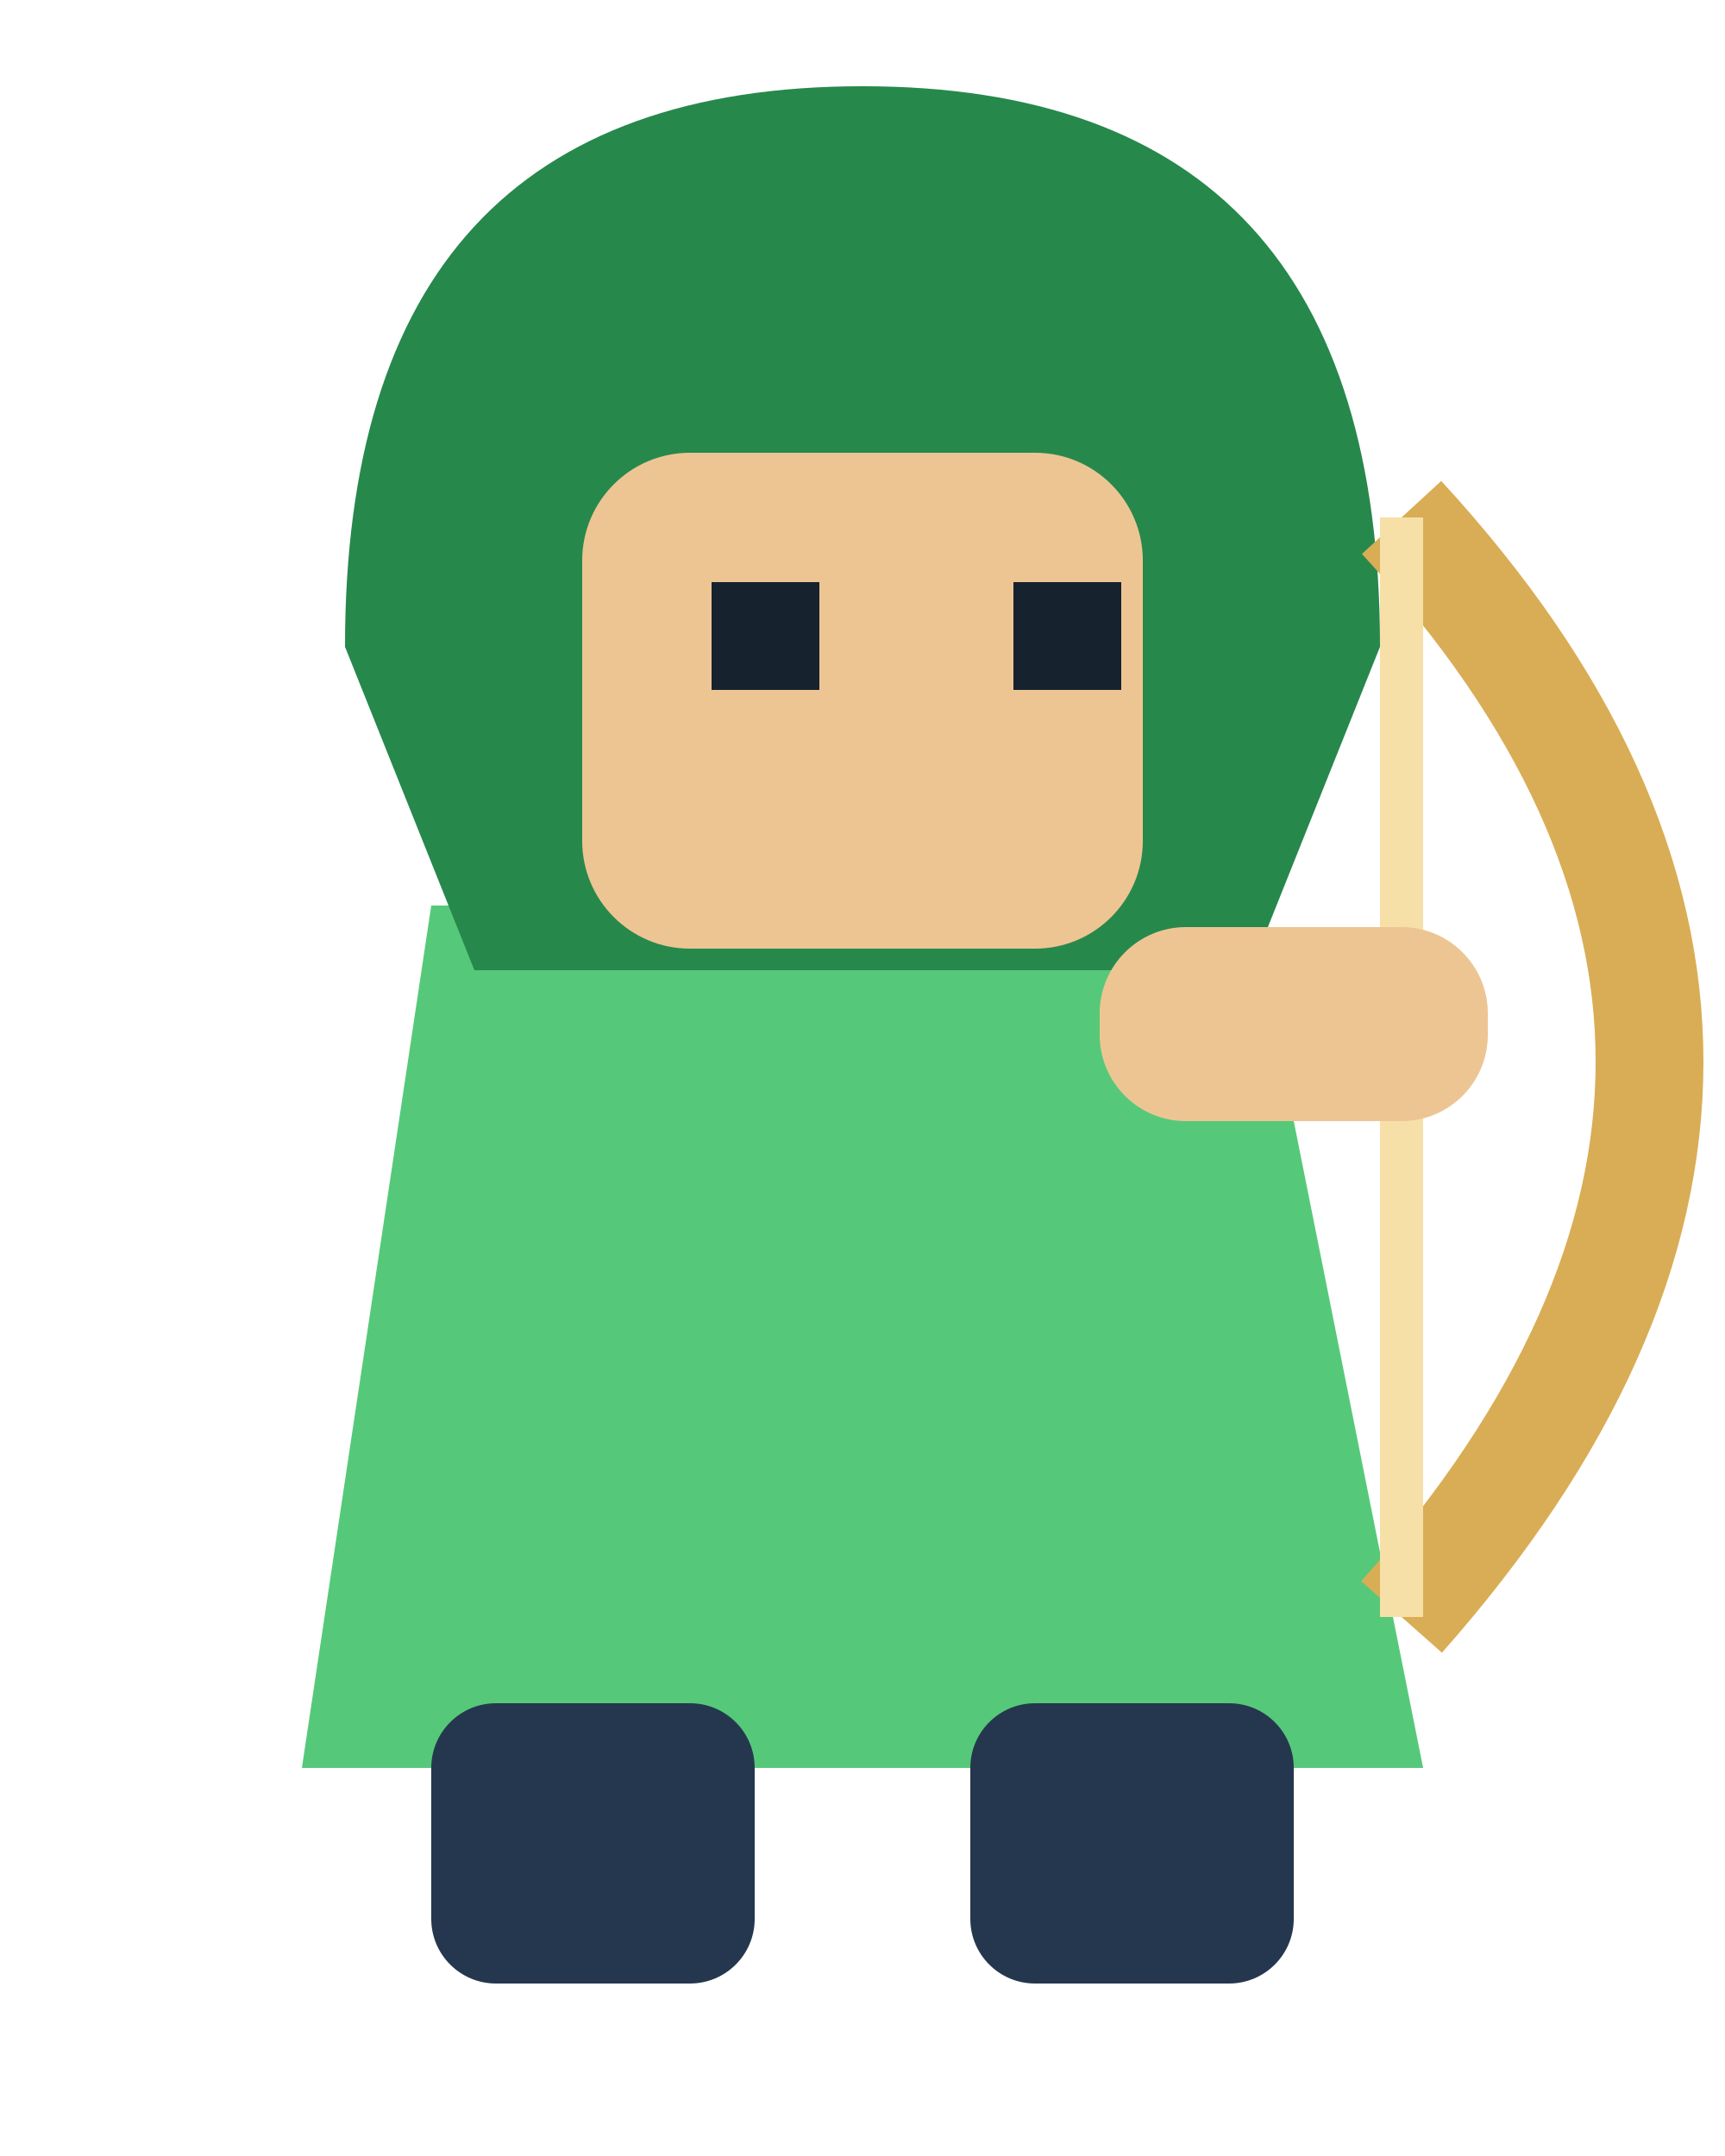
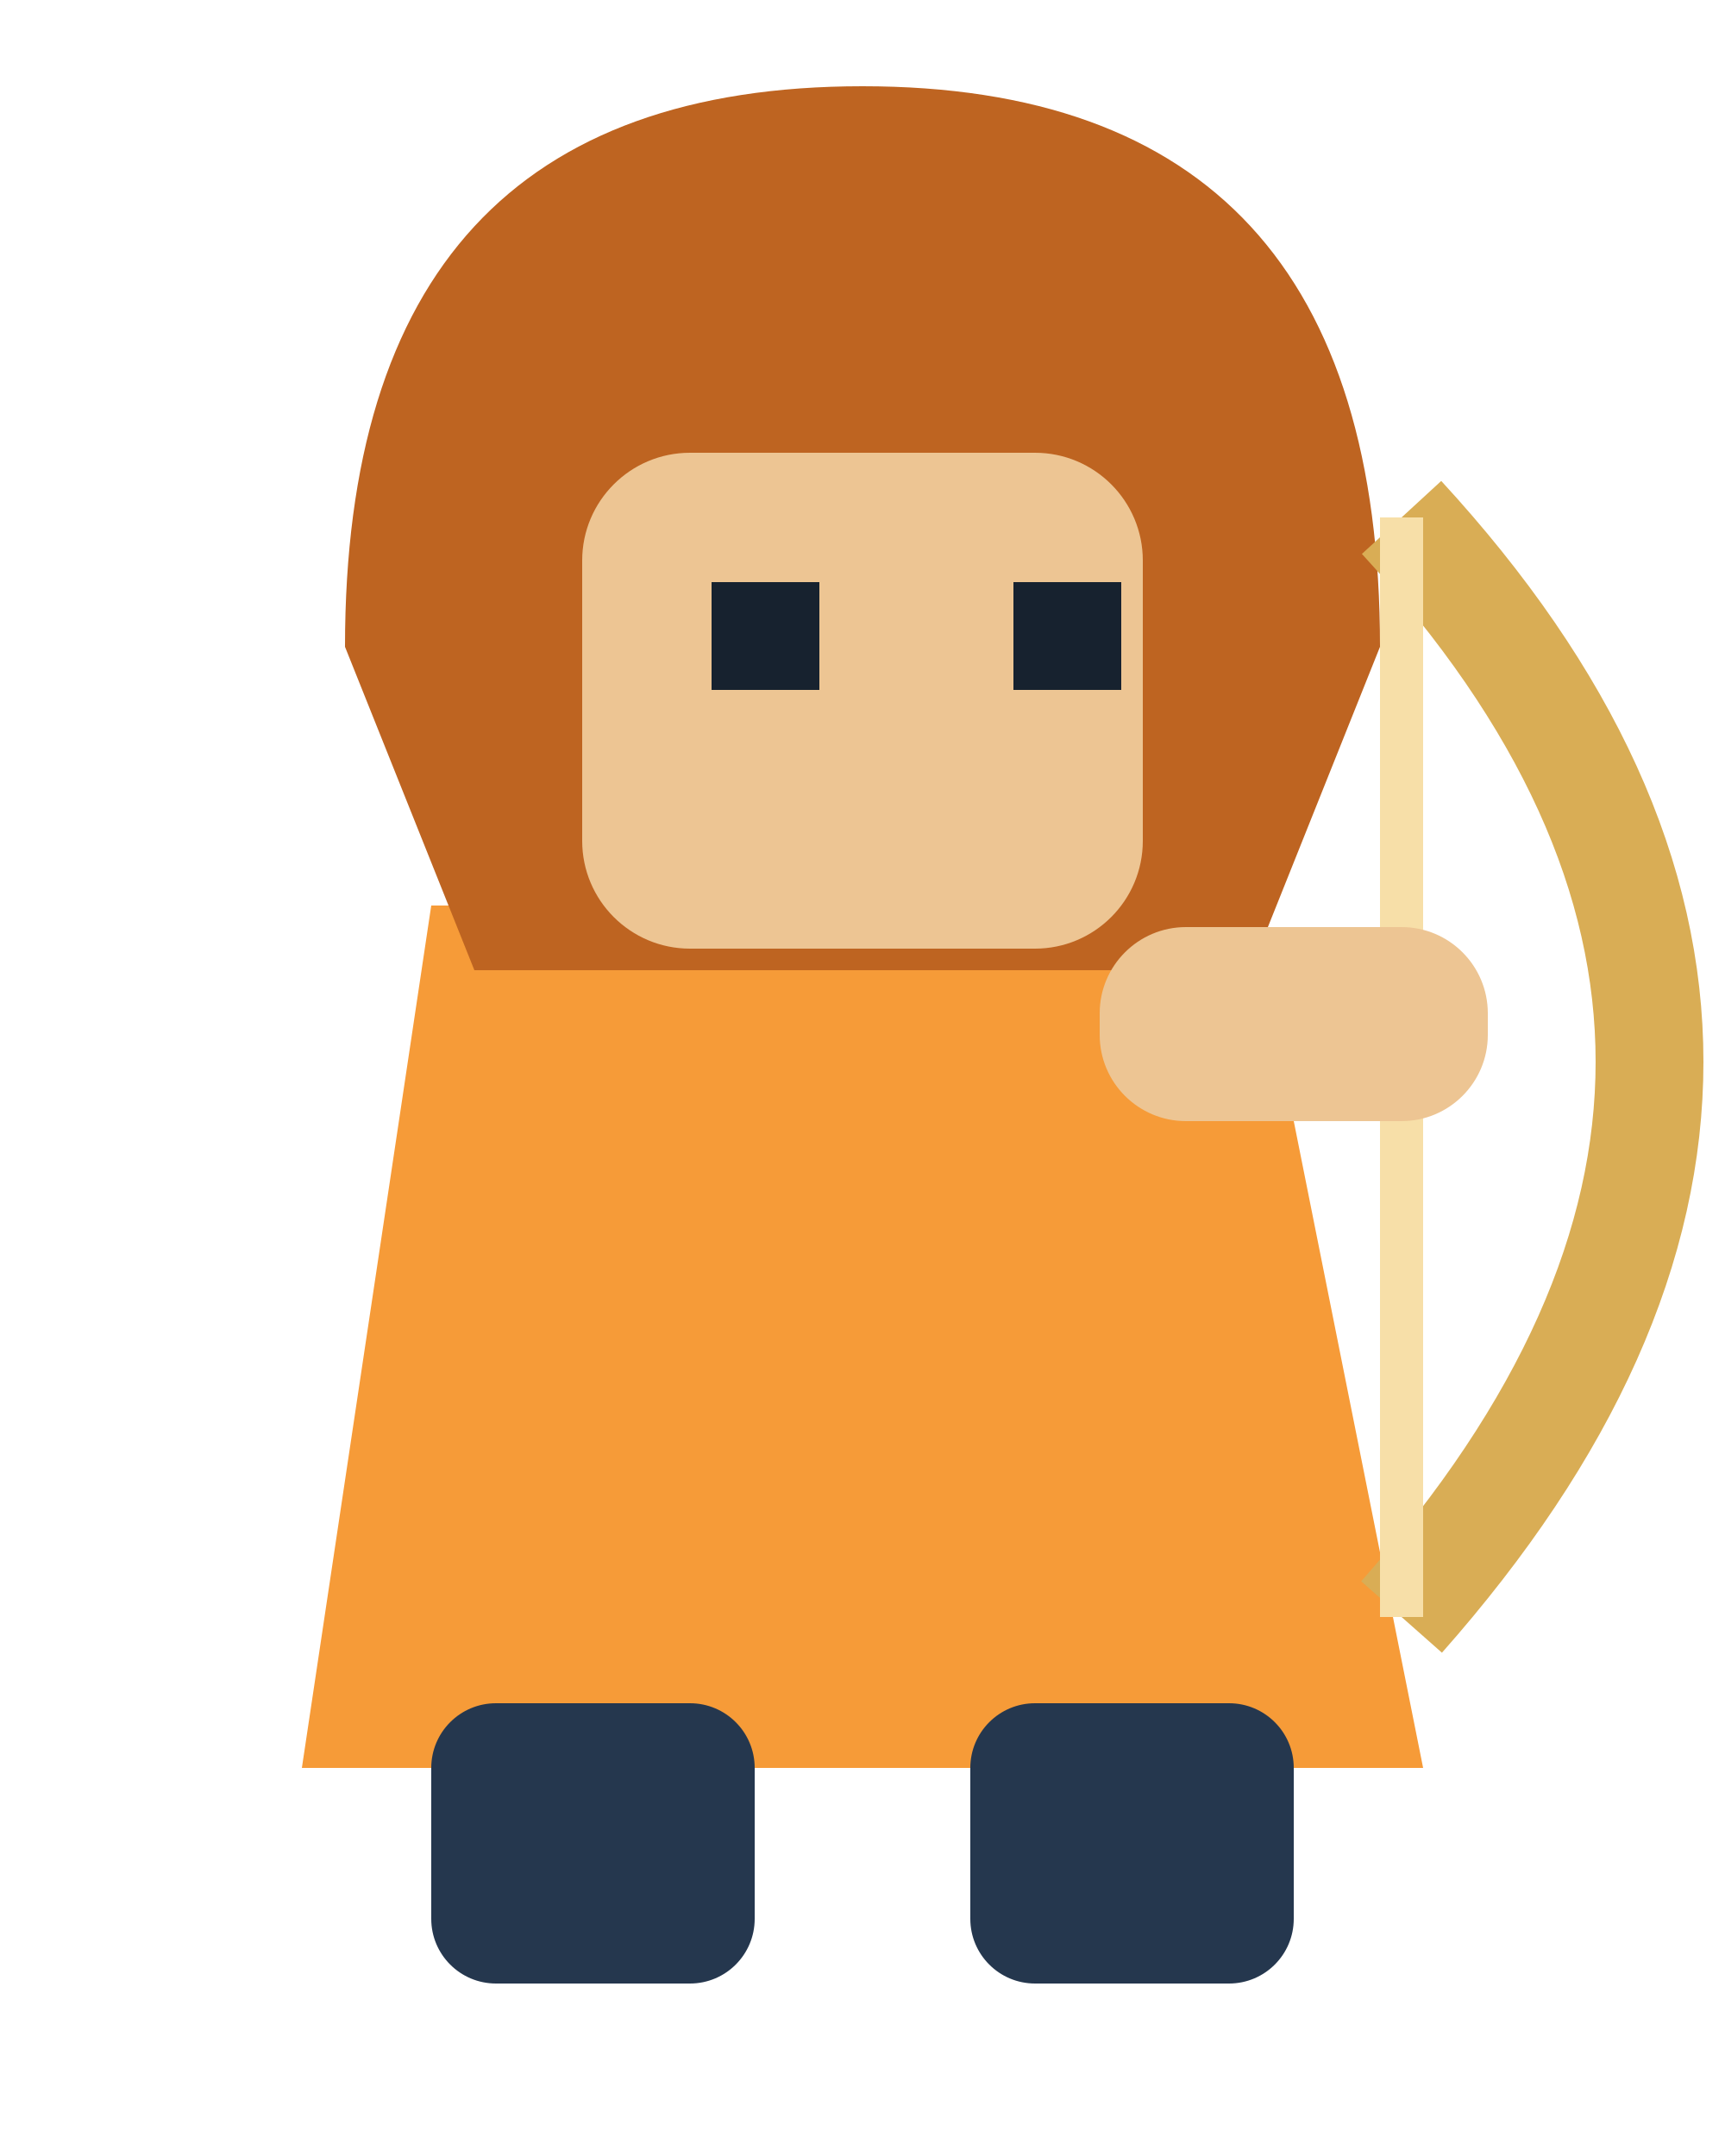
<svg xmlns="http://www.w3.org/2000/svg" width="80" height="100" viewBox="-40 -50 80 100">
-   <path d="M-26,32 L-20,-8 L18,-8 L26,32 Z" fill="#55c979" />
-   <path d="M-24,-20 Q-24,-46 0,-46 Q24,-46 24,-20 L18,-5 L-18,-5 Z" fill="#27884c" />
+   <path d="M-26,32 L-20,-8 L18,-8 L26,32 Z" fill="#f69b38" />
+   <path d="M-24,-20 Q-24,-46 0,-46 Q24,-46 24,-20 L18,-5 L-18,-5 Z" fill="#be6421" />
  <rect x="-13" y="-29" width="26" height="23" rx="5" fill="#edc593" />
  <rect x="-7" y="-23" width="5" height="5" fill="#17222f" />
  <rect x="7" y="-23" width="5" height="5" fill="#17222f" />
  <rect x="-20" y="29" width="15" height="13" rx="3" fill="#25374e" />
  <rect x="5" y="29" width="15" height="13" rx="3" fill="#25374e" />
  <path d="M25,-26 Q48,-1 25,25" fill="none" stroke="#d9ad55" stroke-width="5" />
  <path d="M25,-26 L25,25" fill="none" stroke="#f7dfa8" stroke-width="2" />
  <rect x="11" y="-7" width="18" height="9" rx="4" fill="#edc593" />
</svg>
